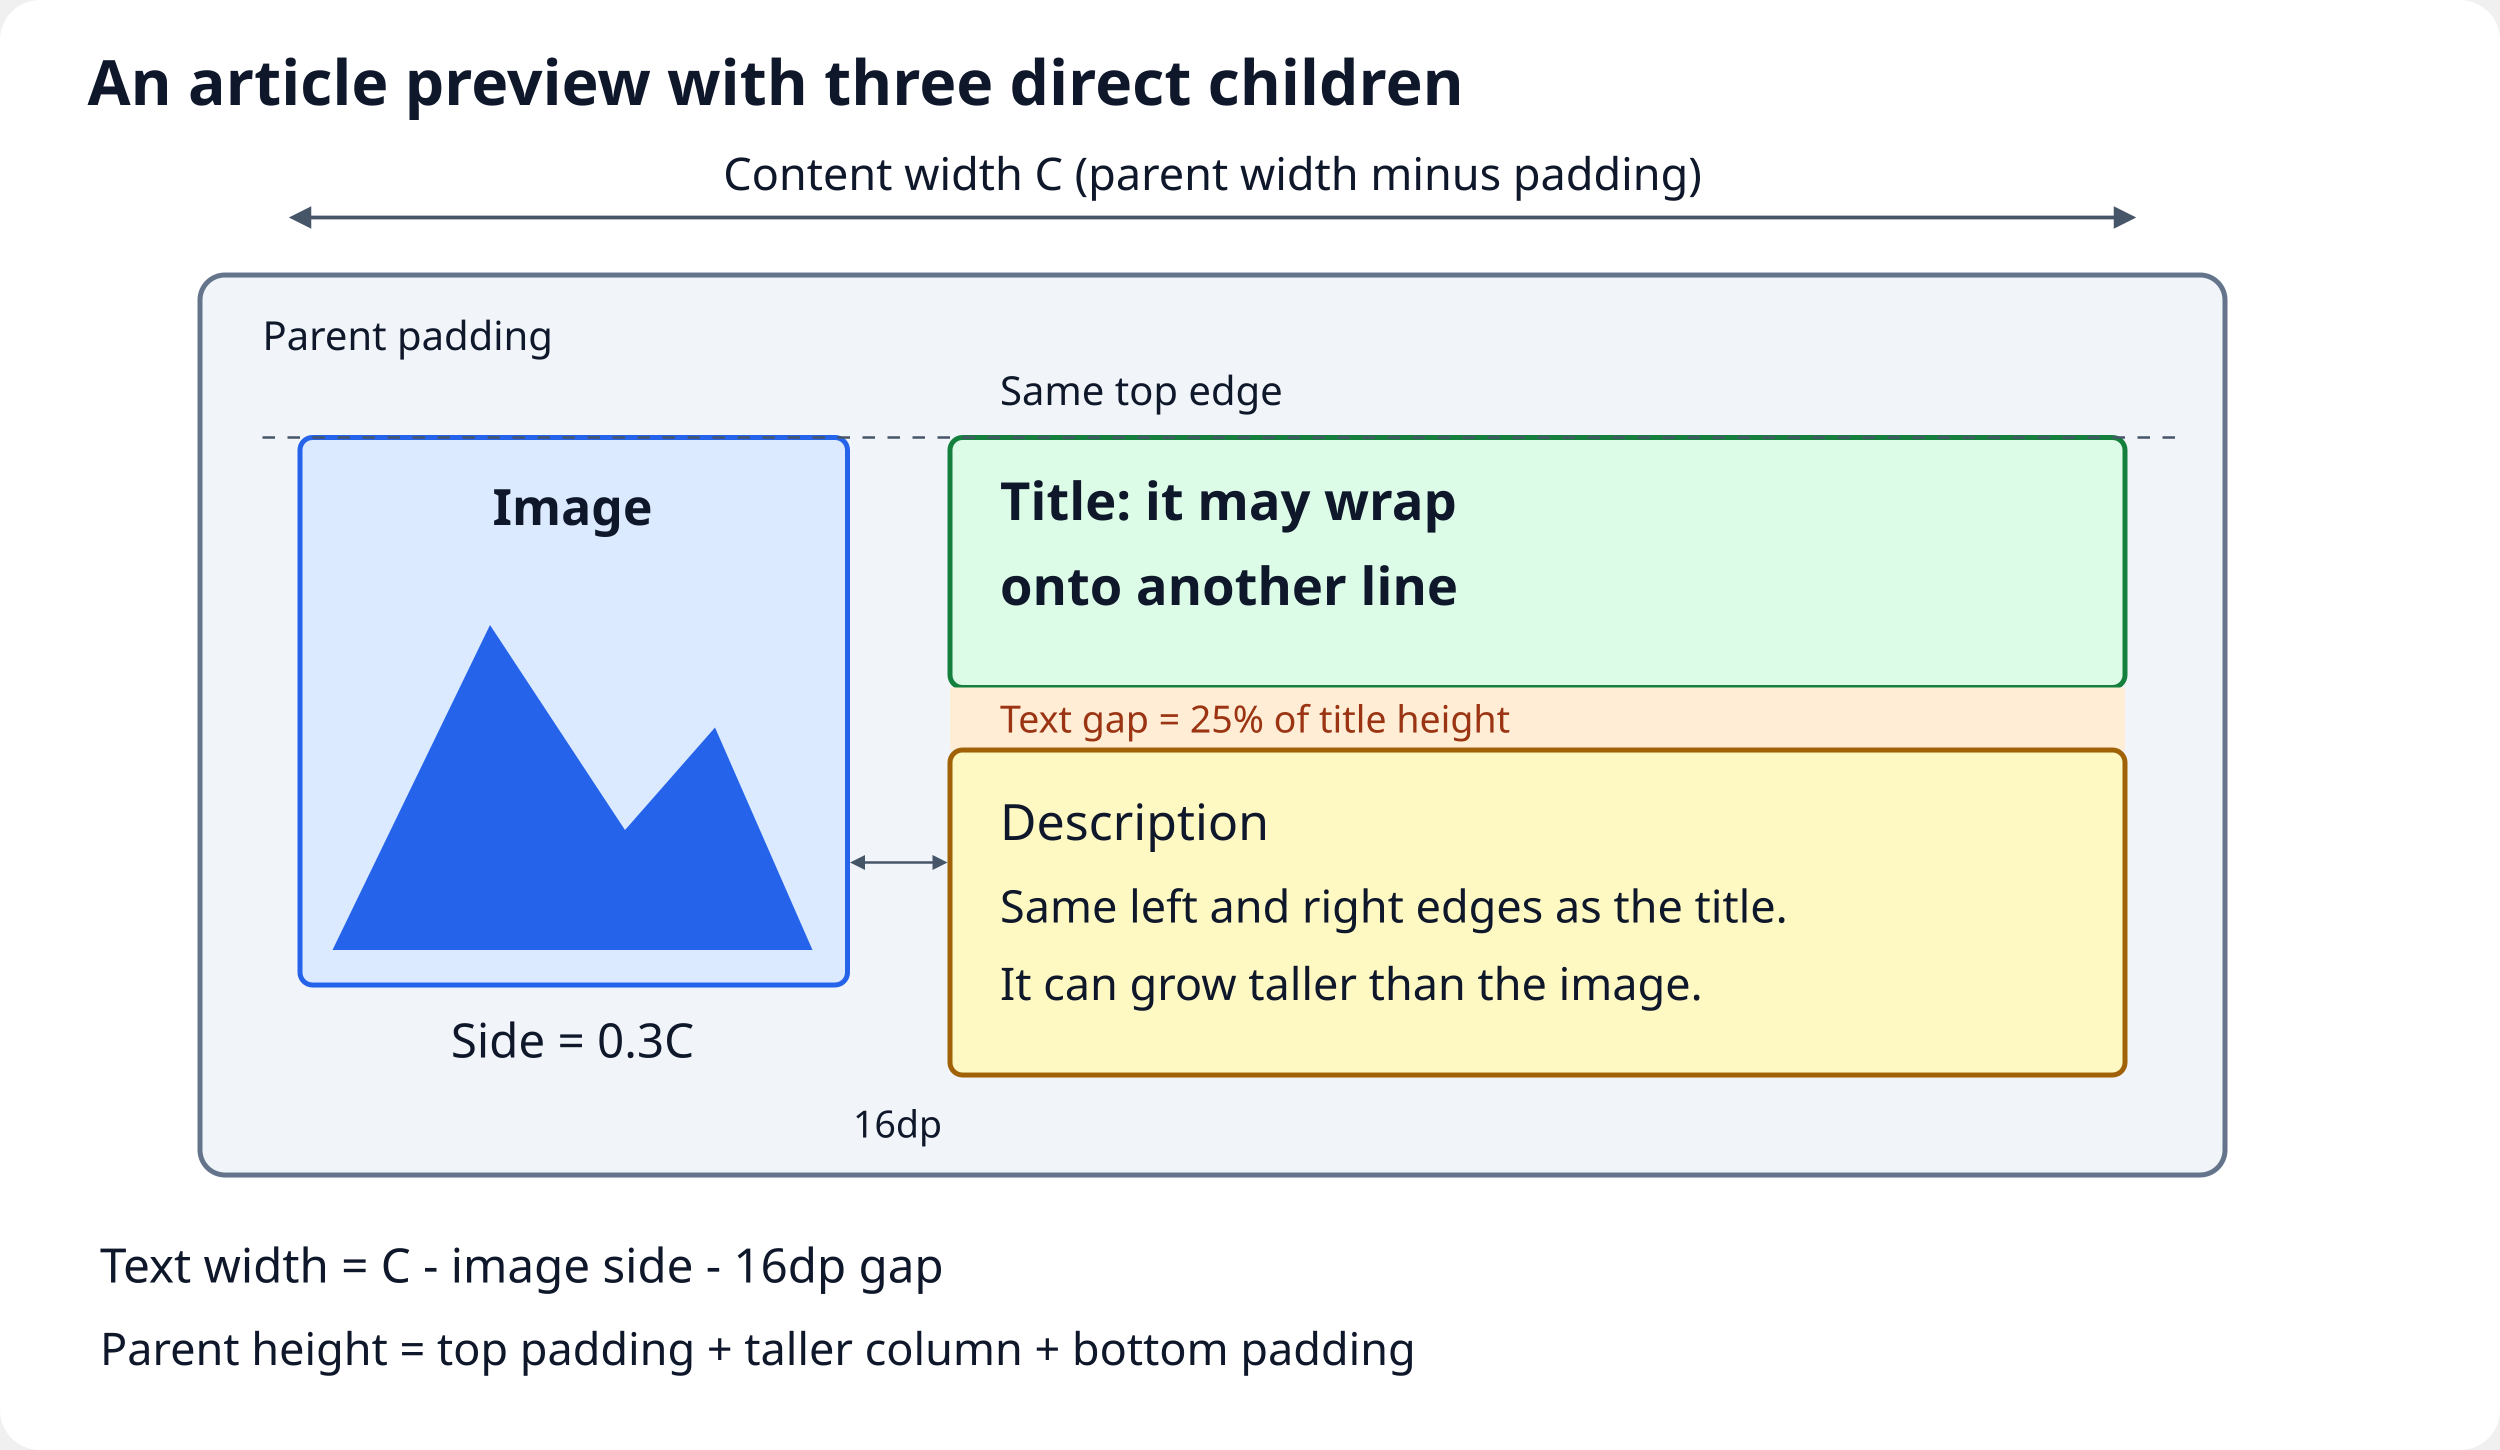
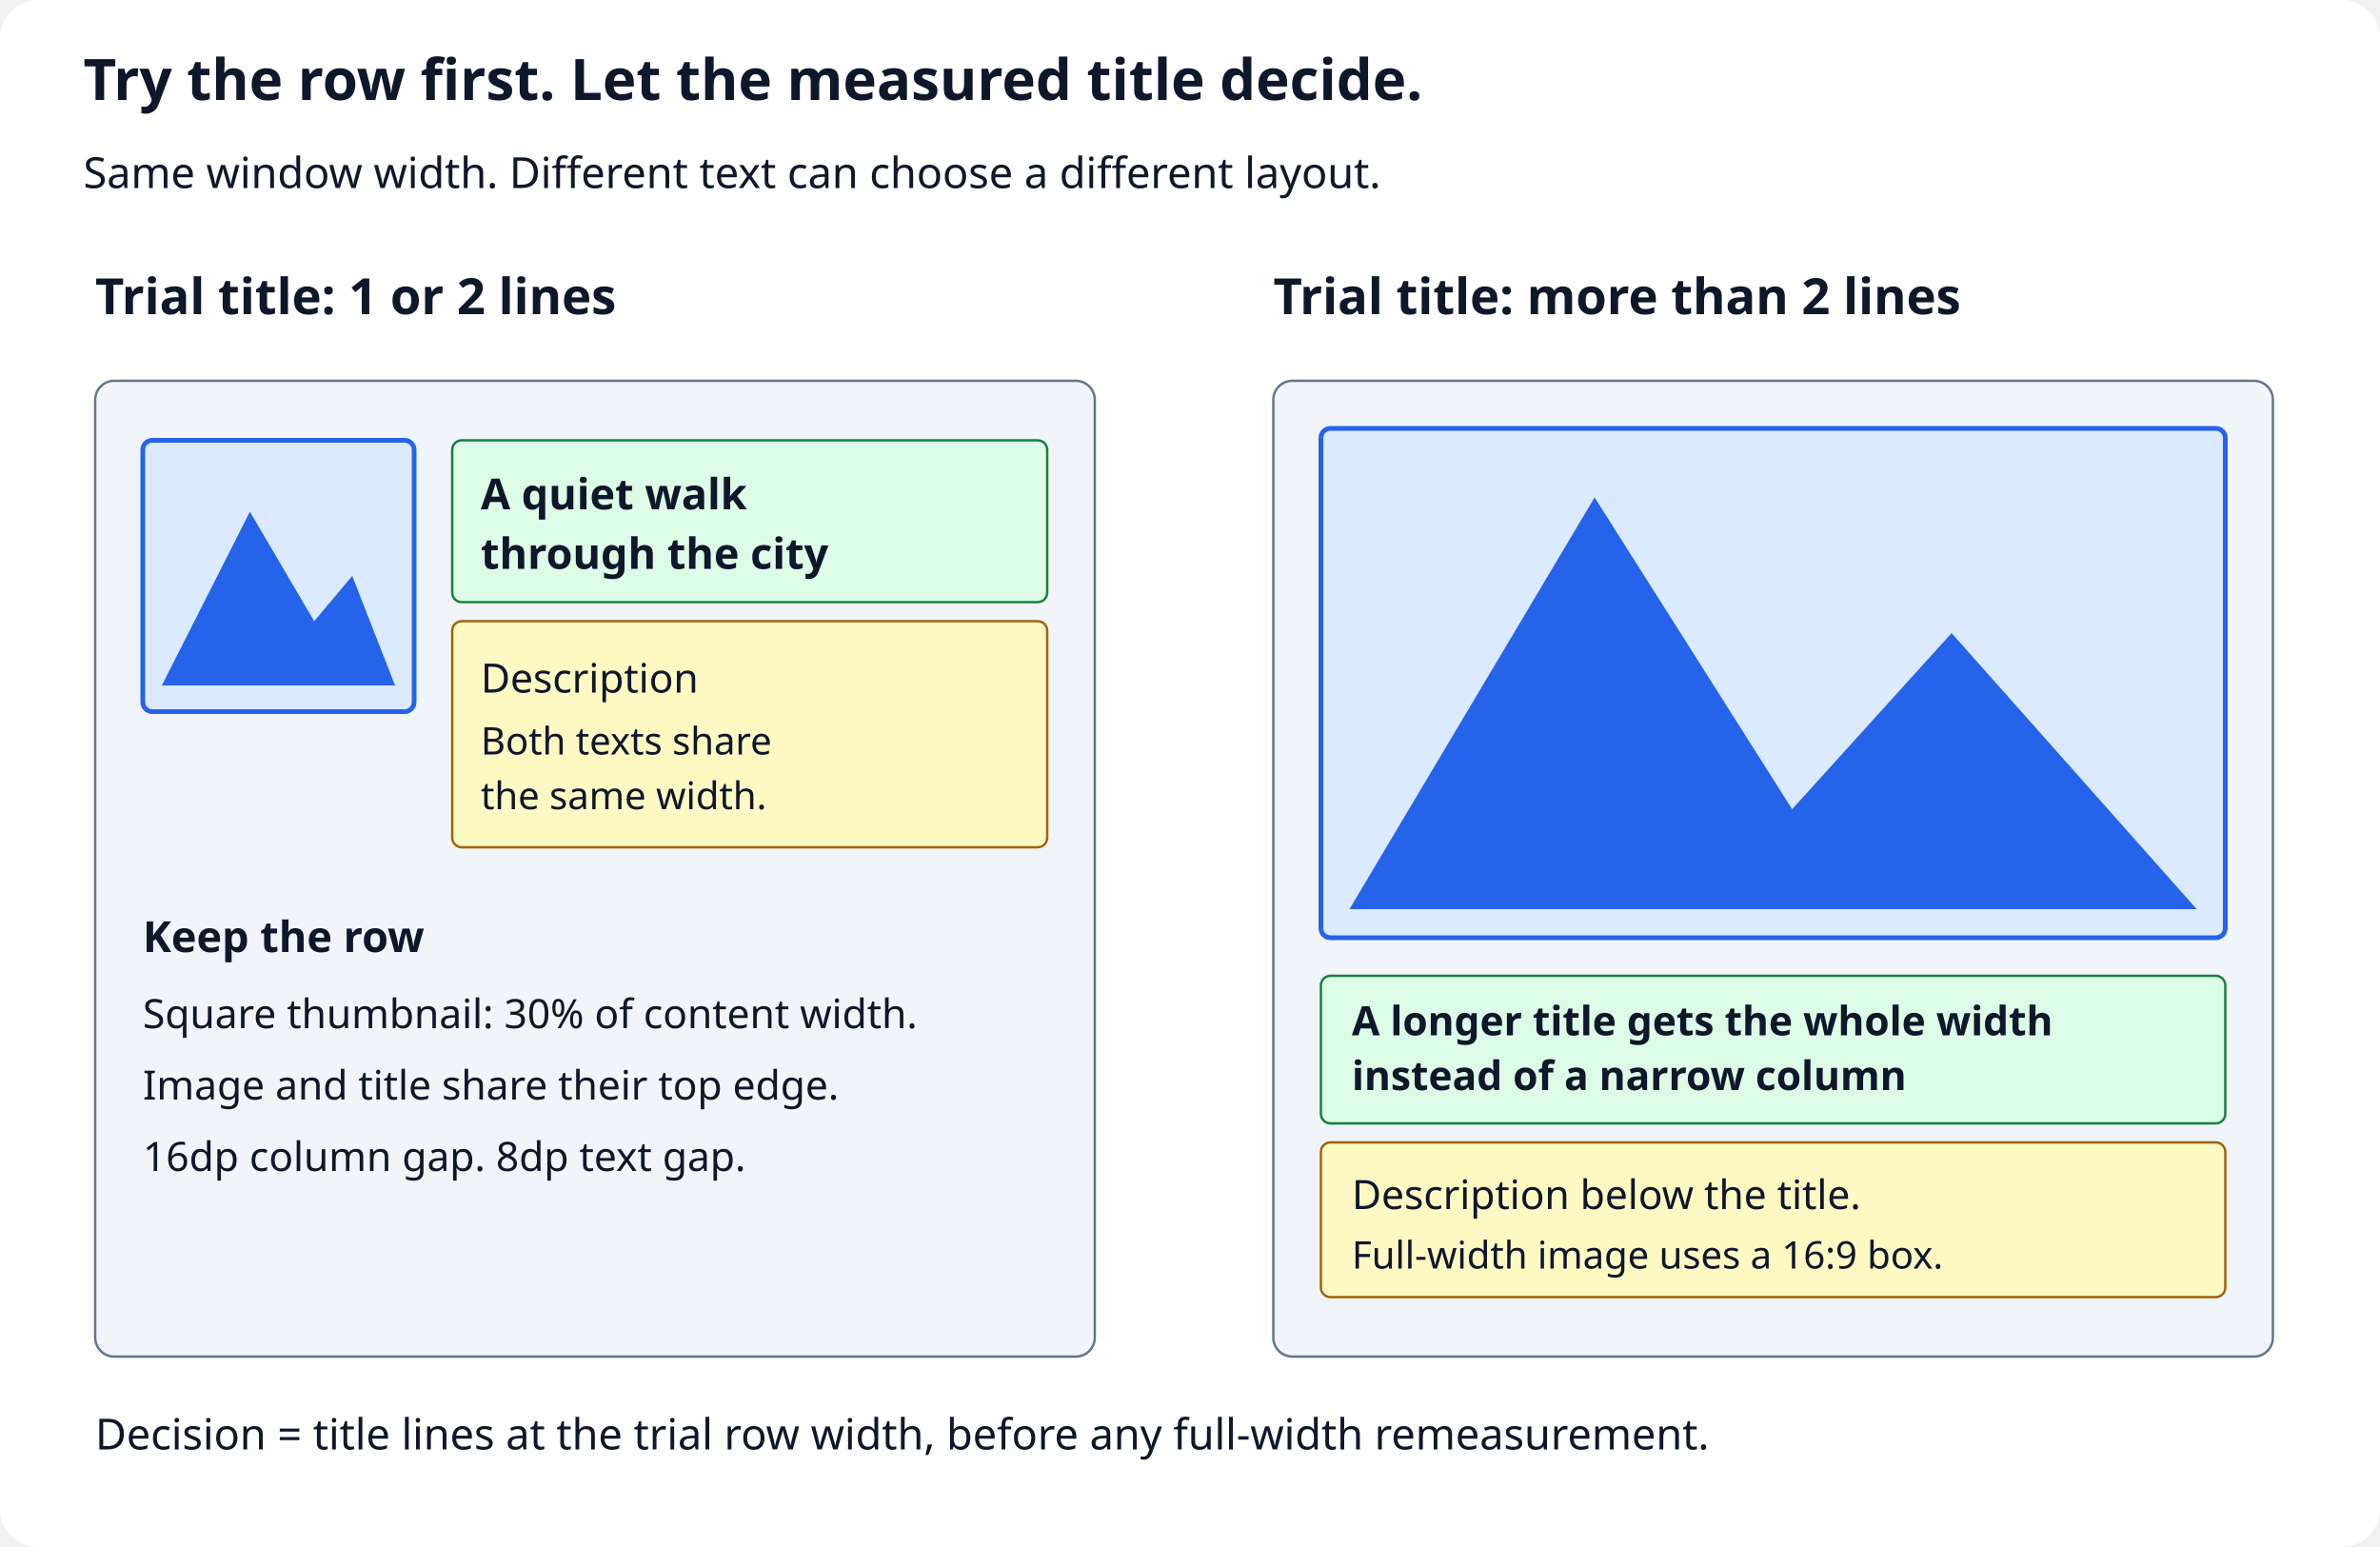
- <svg xmlns="http://www.w3.org/2000/svg" width="1000" height="580" viewBox="0 0 1000 580" role="img" aria-labelledby="title desc">
-   <defs>
-     <marker id="arrow" viewBox="0 0 10 10" refX="5" refY="5" markerWidth="6" markerHeight="6" orient="auto-start-reverse">
-       <path d="M0 0L10 5L0 10Z" fill="#475569" />
-     </marker>
-   </defs>
-   <rect width="1000" height="580" rx="16" fill="#ffffff" />
+ <svg xmlns="http://www.w3.org/2000/svg" width="1000" height="650" viewBox="0 0 1000 650" role="img" aria-labelledby="title desc">
+   <rect width="1000" height="650" rx="16" fill="#ffffff" />
  <g font-family="sans-serif" fill="#0f172a">
-     <text x="35" y="42" font-size="25" font-weight="bold">An article preview with three direct children</text>
-     <rect x="80" y="110" width="810" height="360" rx="10" fill="#f1f5f9" stroke="#64748b" stroke-width="2" />
-     <text x="105" y="140" font-size="16">Parent padding</text>
-     <path d="M120 87H850" stroke="#475569" stroke-width="1.5" marker-start="url(#arrow)" marker-end="url(#arrow)" />
-     <text x="485" y="76" font-size="18" text-anchor="middle">Content width C (parent width minus padding)</text>
-     <rect x="120" y="175" width="219" height="219" rx="5" fill="#dbeafe" stroke="#2563eb" stroke-width="2" />
-     <path d="M133 380L196 250L250 332L286 291L325 380Z" fill="#2563eb" />
-     <text x="229" y="210" font-size="20" text-anchor="middle" font-weight="bold">Image</text>
-     <rect x="380" y="175" width="470" height="100" rx="5" fill="#dcfce7" stroke="#15803d" stroke-width="2" />
-     <text x="400" y="208" font-size="21" font-weight="bold">Title: it may wrap</text>
-     <text x="400" y="242" font-size="21" font-weight="bold">onto another line</text>
-     <path d="M105 175H870" stroke="#475569" stroke-dasharray="5 5" />
-     <text x="400" y="162" font-size="16">Same top edge</text>
-     <rect x="380" y="275" width="470" height="25" fill="#ffedd5" />
-     <text x="400" y="293" font-size="15" fill="#9a3412">Text gap = 25% of title height</text>
-     <rect x="380" y="300" width="470" height="130" rx="5" fill="#fef9c3" stroke="#a16207" stroke-width="2" />
-     <text x="400" y="336" font-size="20">Description</text>
-     <text x="400" y="369" font-size="18">Same left and right edges as the title.</text>
-     <text x="400" y="400" font-size="18">It can grow taller than the image.</text>
-     <path d="M343 345H376" stroke="#475569" marker-start="url(#arrow)" marker-end="url(#arrow)" />
-     <text x="229" y="423" font-size="19" text-anchor="middle">Side = 0.3C</text>
-     <text x="359" y="455" font-size="15" text-anchor="middle">16dp</text>
-     <text x="40" y="513" font-size="19">Text width = C - image side - 16dp gap</text>
-     <text x="40" y="546" font-size="18">Parent height = top padding + taller column + bottom padding</text>
+     <text x="35" y="42" font-size="24" font-weight="bold">Try the row first. Let the measured title decide.</text>
+     <text x="35" y="79" font-size="18">Same window width. Different text can choose a different layout.</text>
+     <text x="40" y="132" font-size="21" font-weight="bold">Trial title: 1 or 2 lines</text>
+     <rect x="40" y="160" width="420" height="410" rx="8" fill="#f1f5f9" stroke="#64748b" />
+     <rect x="60" y="185" width="114" height="114" rx="4" fill="#dbeafe" stroke="#2563eb" stroke-width="2" />
+     <path d="M68 288L105 215L132 261L148 242L166 288Z" fill="#2563eb" />
+     <rect x="190" y="185" width="250" height="68" rx="4" fill="#dcfce7" stroke="#15803d" />
+     <text x="202" y="214" font-size="18" font-weight="bold">A quiet walk</text>
+     <text x="202" y="239" font-size="18" font-weight="bold">through the city</text>
+     <rect x="190" y="261" width="250" height="95" rx="4" fill="#fef9c3" stroke="#a16207" />
+     <text x="202" y="291" font-size="17">Description</text>
+     <text x="202" y="317" font-size="16">Both texts share</text>
+     <text x="202" y="340" font-size="16">the same width.</text>
+     <text x="60" y="400" font-size="18" font-weight="bold">Keep the row</text>
+     <text x="60" y="432" font-size="17">Square thumbnail: 30% of content width.</text>
+     <text x="60" y="462" font-size="17">Image and title share their top edge.</text>
+     <text x="60" y="492" font-size="17">16dp column gap. 8dp text gap.</text>
+     <text x="535" y="132" font-size="21" font-weight="bold">Trial title: more than 2 lines</text>
+     <rect x="535" y="160" width="420" height="410" rx="8" fill="#f1f5f9" stroke="#64748b" />
+     <rect x="555" y="180" width="380" height="214" rx="4" fill="#dbeafe" stroke="#2563eb" stroke-width="2" />
+     <path d="M567 382L670 209L753 340L820 266L923 382Z" fill="#2563eb" />
+     <rect x="555" y="410" width="380" height="62" rx="4" fill="#dcfce7" stroke="#15803d" />
+     <text x="568" y="435" font-size="17" font-weight="bold">A longer title gets the whole width</text>
+     <text x="568" y="458" font-size="17" font-weight="bold">instead of a narrow column</text>
+     <rect x="555" y="480" width="380" height="65" rx="4" fill="#fef9c3" stroke="#a16207" />
+     <text x="568" y="508" font-size="17">Description below the title.</text>
+     <text x="568" y="533" font-size="16">Full-width image uses a 16:9 box.</text>
+     <text x="40" y="609" font-size="18">Decision = title lines at the trial row width, before any full-width remeasurement.</text>
  </g>
</svg>
